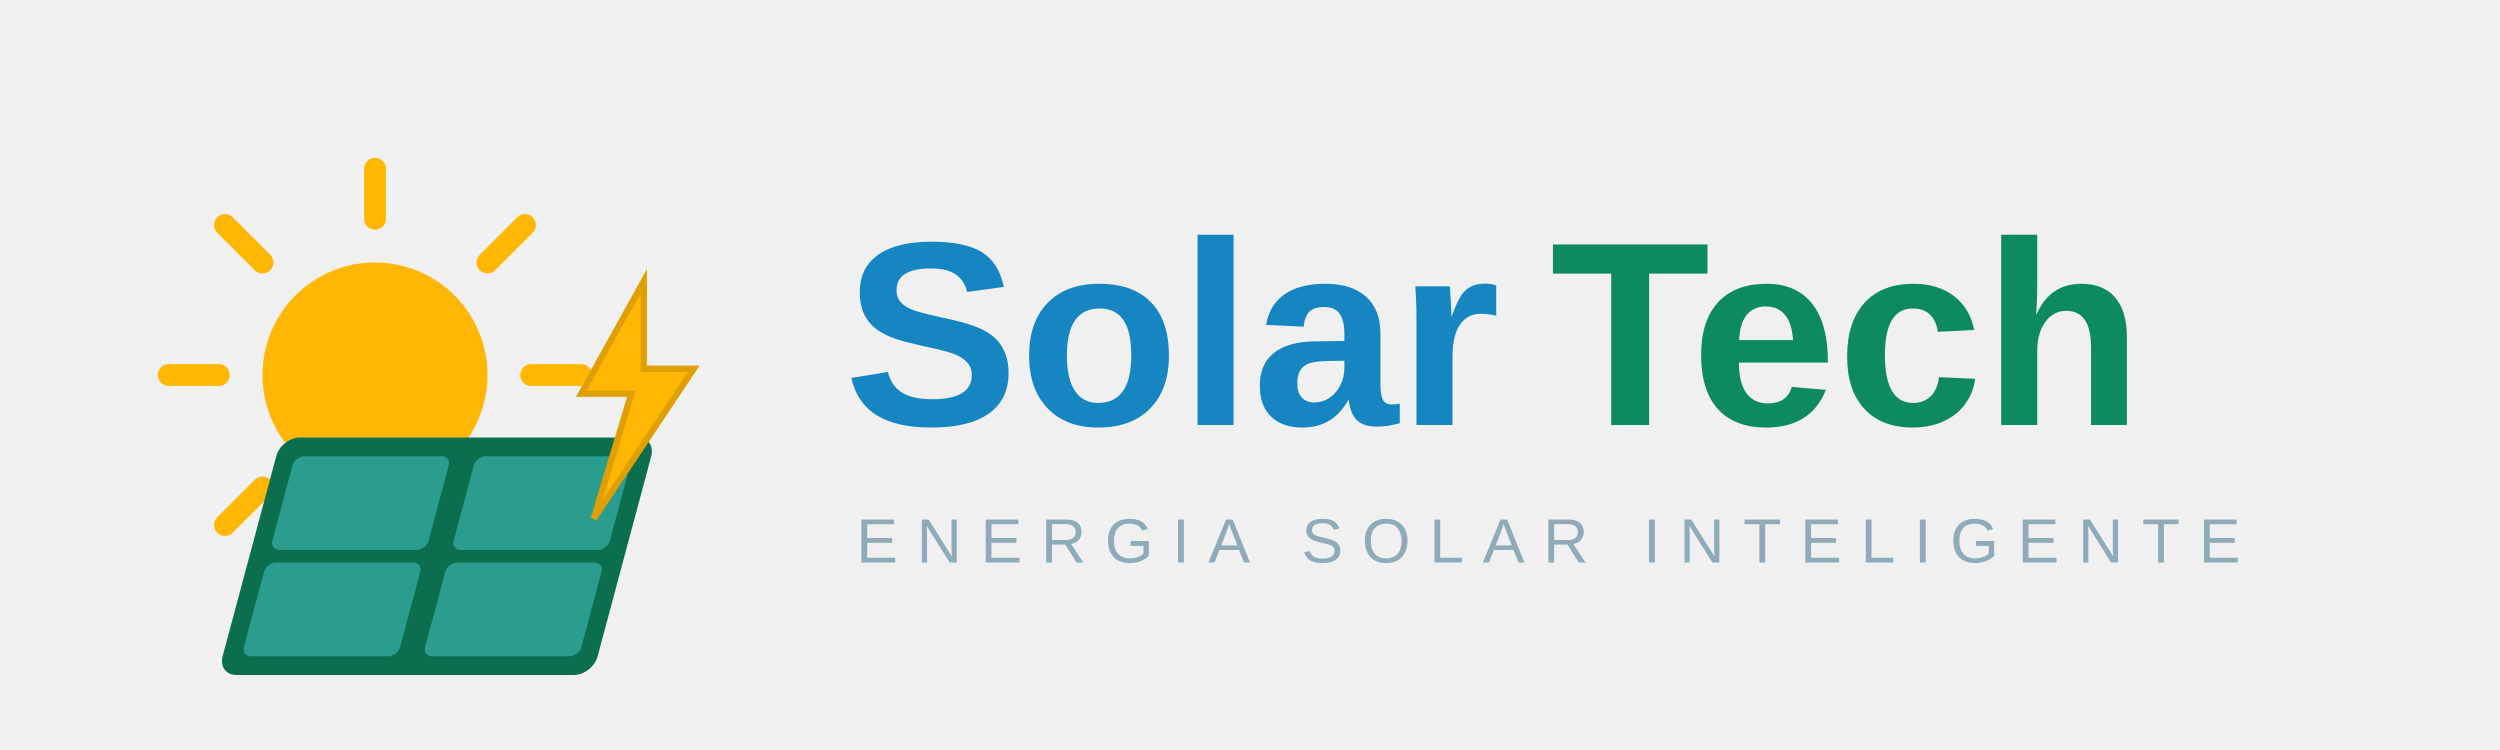
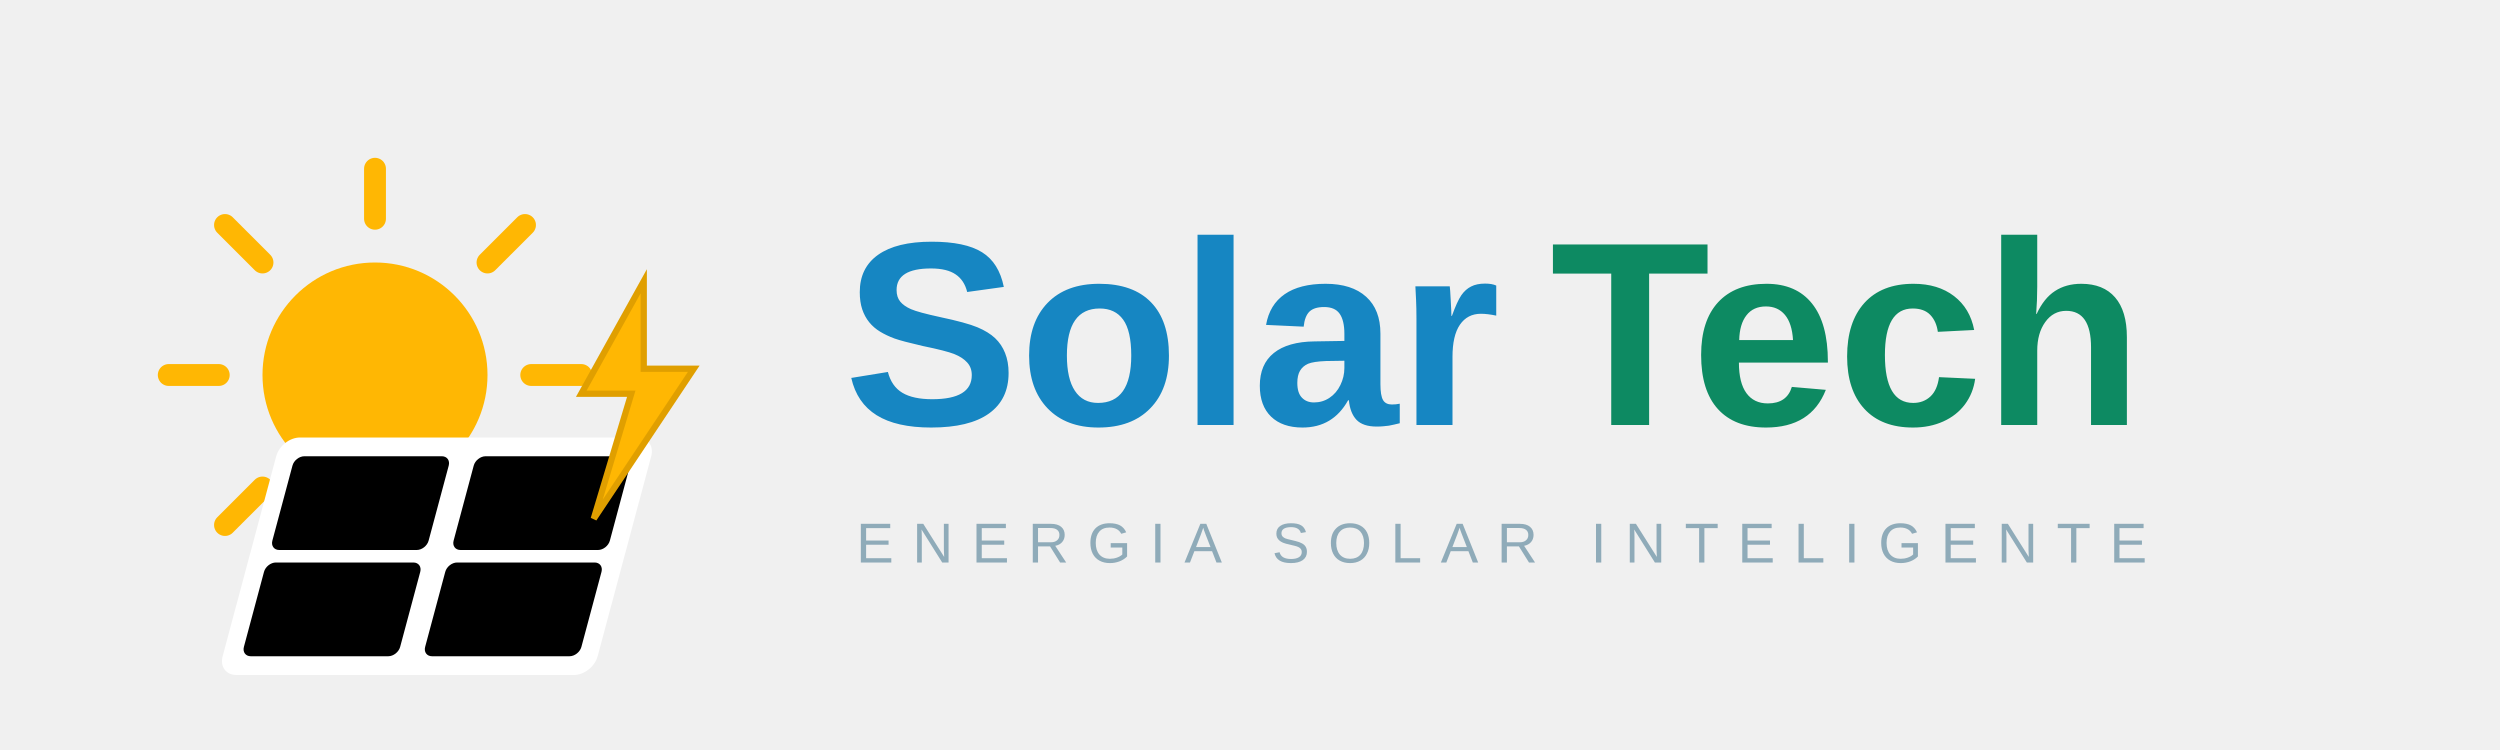
<svg xmlns="http://www.w3.org/2000/svg" viewBox="0 0 400 120" width="400" height="120">
  <g transform="translate(15, 15)">
    <circle cx="45" cy="45" r="18" fill="#FFB703" />
    <g stroke="#FFB703" stroke-width="3.5" stroke-linecap="round">
      <line x1="45" y1="12" x2="45" y2="20" />
      <line x1="45" y1="70" x2="45" y2="78" />
      <line x1="12" y1="45" x2="20" y2="45" />
      <line x1="70" y1="45" x2="78" y2="45" />
      <line x1="21" y1="21" x2="27" y2="27" />
      <line x1="63" y1="63" x2="69" y2="69" />
      <line x1="69" y1="21" x2="63" y2="27" />
      <line x1="27" y1="63" x2="21" y2="69" />
    </g>
    <g transform="translate(30, 55) skewX(-15)">
-       <rect x="0" y="0" width="60" height="38" rx="3" fill="#0B6E4F" />
-       <rect x="3" y="3" width="25" height="15" rx="1.5" fill="#2A9D8F" />
-       <rect x="32" y="3" width="25" height="15" rx="1.5" fill="#2A9D8F" />
-       <rect x="3" y="20" width="25" height="15" rx="1.5" fill="#2A9D8F" />
-       <rect x="32" y="20" width="25" height="15" rx="1.5" fill="#2A9D8F" />
+       <rect x="0" y="0" width="60" height="38" rx="3" fill="#FFFFFF" />
+       <rect x="3" y="3" width="25" height="15" rx="1.5" fill="##0752B5" />
+       <rect x="32" y="3" width="25" height="15" rx="1.5" fill="##0752B5" />
+       <rect x="3" y="20" width="25" height="15" rx="1.5" fill="##0752B5" />
+       <rect x="32" y="20" width="25" height="15" rx="1.5" fill="##0752B5" />
    </g>
    <path d="M 88 30 L 78 48 L 86 48 L 80 68 L 96 44 L 88 44 Z" fill="#FFB703" stroke="#E09F00" stroke-width="1" />
  </g>
  <text x="135" y="68" font-family="Arial, sans-serif" font-size="42" font-weight="800" fill="#1686c2">Solar</text>
  <text x="248" y="68" font-family="Arial, sans-serif" font-size="42" font-weight="800" fill="#0d8a62">Tech</text>
-   <text x="137" y="90" font-family="Arial, sans-serif" font-size="10" font-weight="500" fill="#8fabb9" letter-spacing="3">ENERGIA SOLAR INTELIGENTE</text>
+   <text x="137" y="90" font-family="Arial, sans-serif" font-size="09" font-weight="500" fill="#8fabb9" letter-spacing="3">ENERGIA SOLAR INTELIGENTE</text>
</svg>
